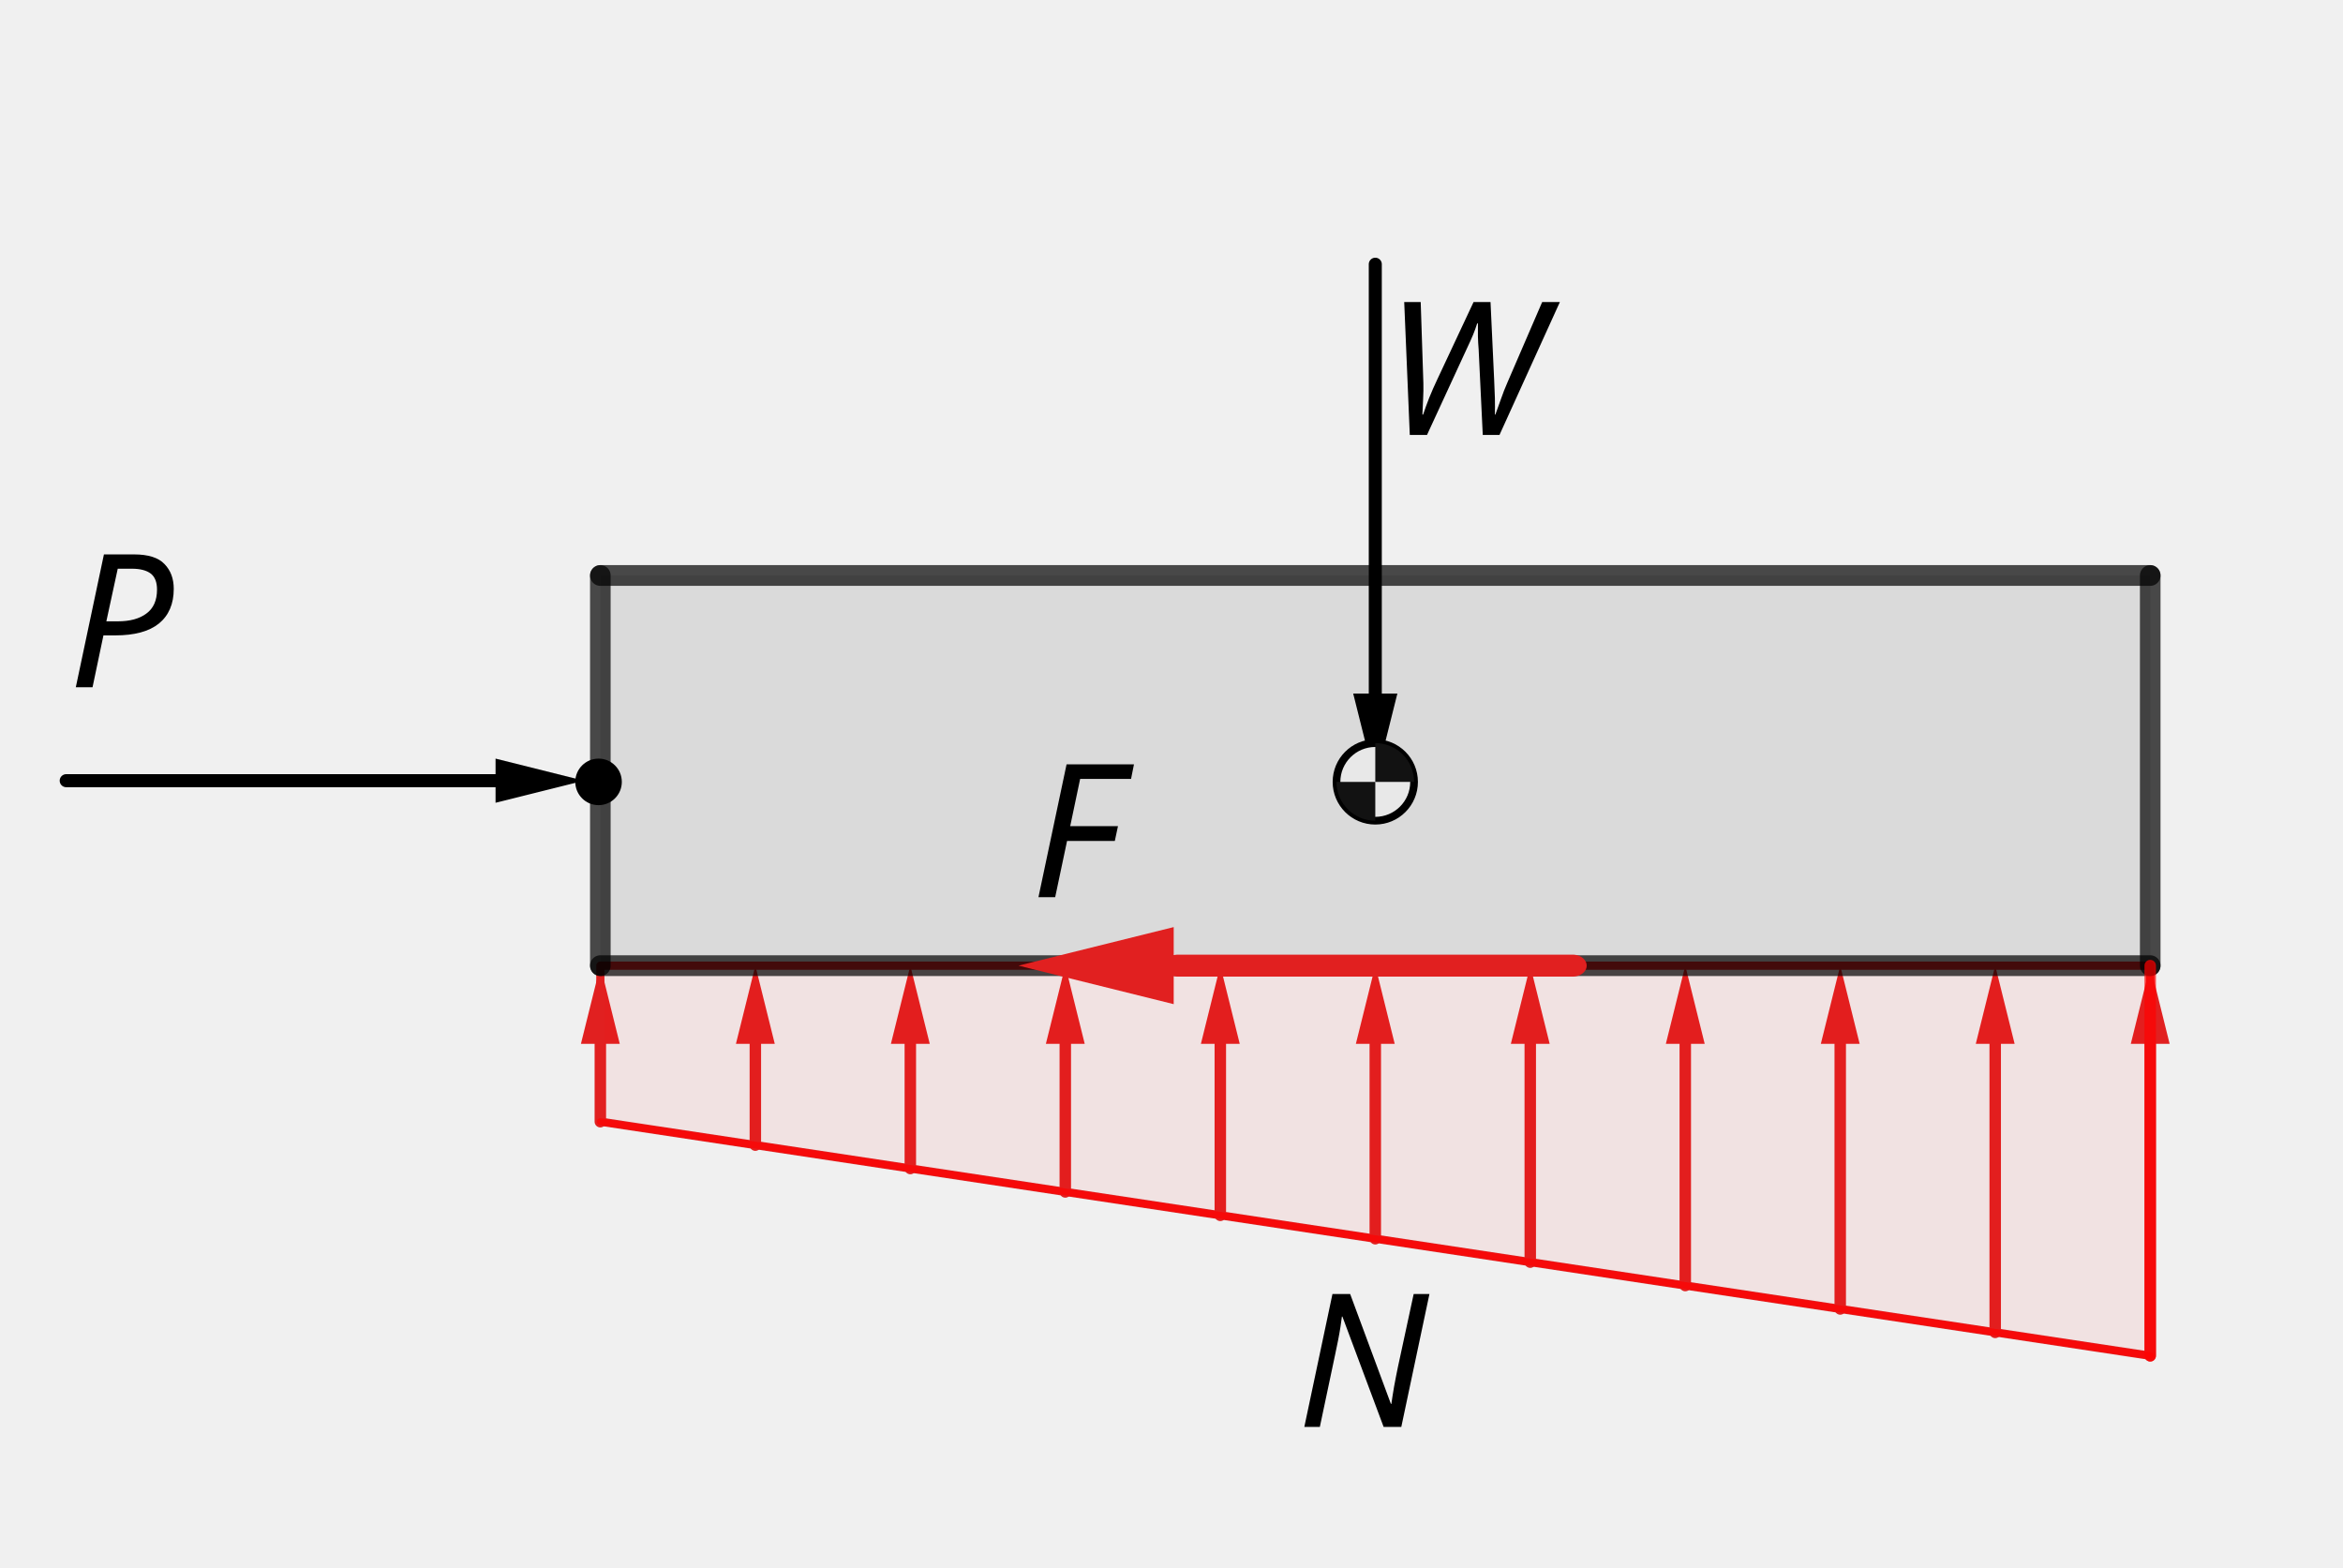
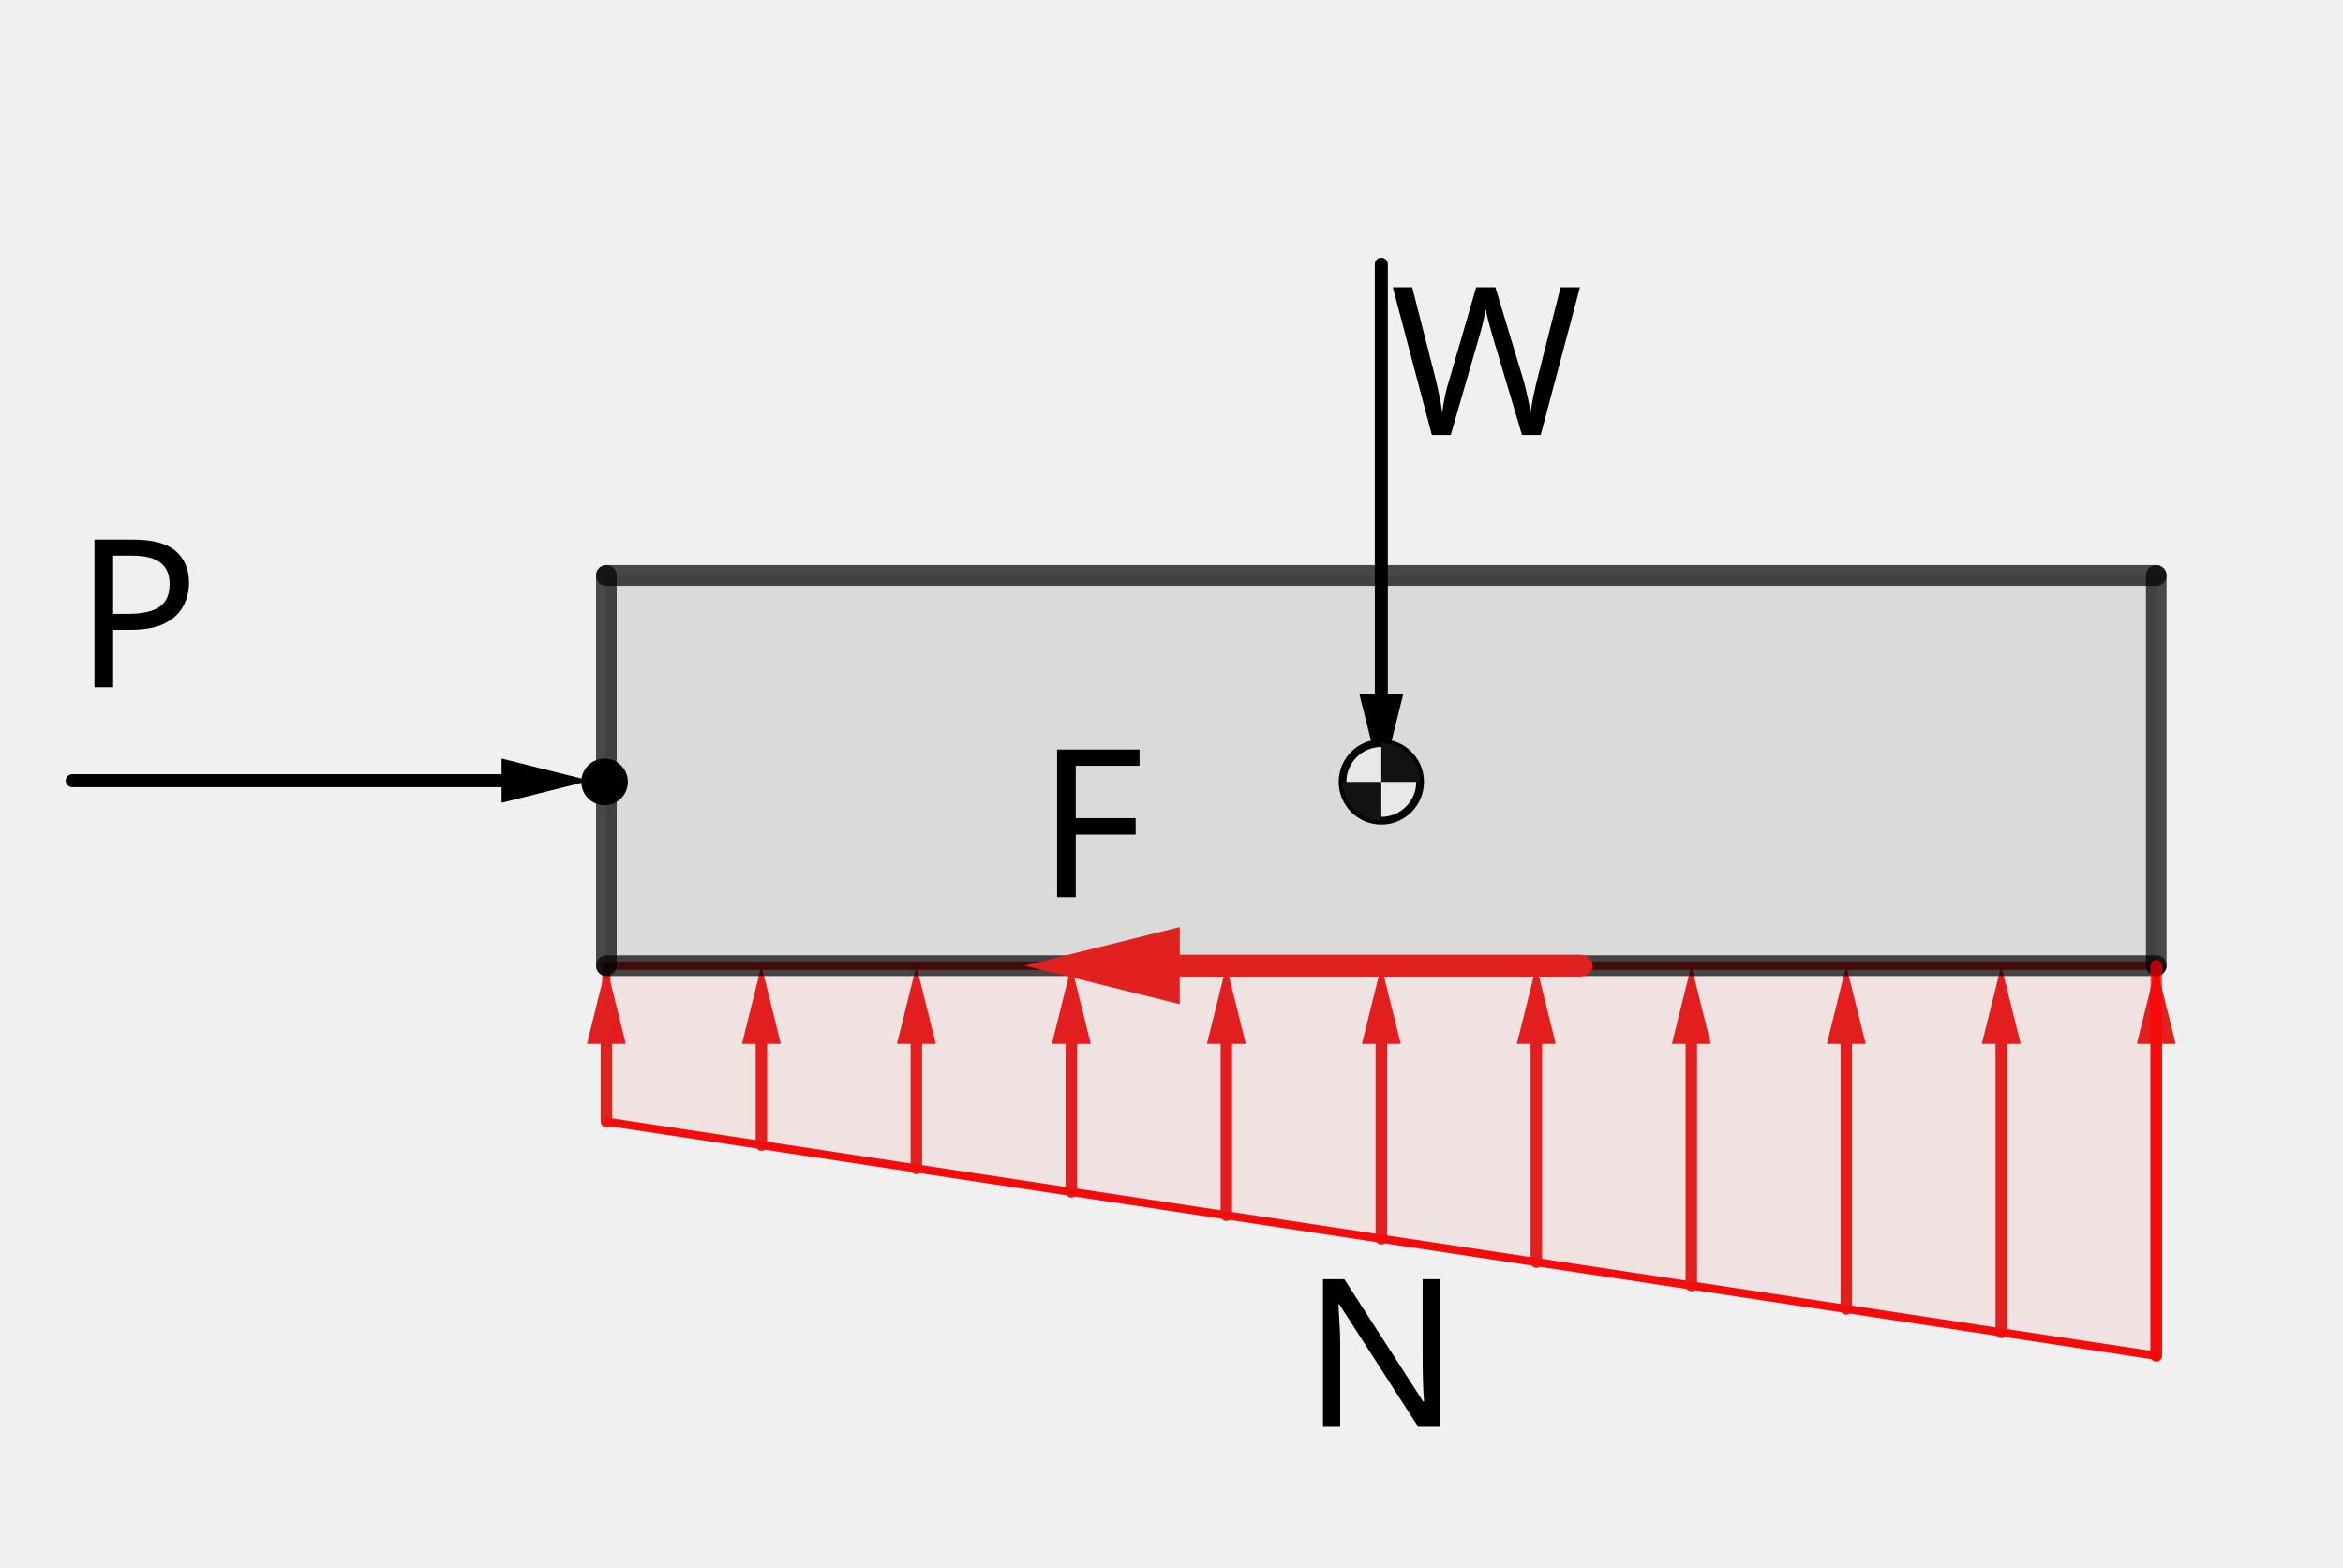
<svg xmlns="http://www.w3.org/2000/svg" width="100%" height="100%" viewBox="0 0 151 101" version="1.1" xml:space="preserve" style="fill-rule:evenodd;clip-rule:evenodd;stroke-linecap:round;stroke-linejoin:round;stroke-miterlimit:10;">
-   <g transform="matrix(1,0,0,1,-191,-512)">
-     <g transform="matrix(0.998143,0,0,1.0178,141.564,-9.12282)">
+   <g transform="matrix(1,0,0,1,-611,-512)">
+     <g transform="matrix(0.998143,0,0,1.0178,561.953,-9.12282)">
      <rect id="friction-dist-b" x="49.949" y="512.391" width="150.279" height="98.251" style="fill:none;" />
      <g id="friction-dist-b1">
        <g transform="matrix(1,0,0,1,19.467,0)">
          <g transform="matrix(-1.00186,-1.20322e-16,1.22693e-16,-0.982507,319.356,604.762)">
            <g transform="matrix(1,0,0,1,15.3415,-7.82982)">
              <path d="M184.783,85.207L184.783,56.806" style="fill:none;fill-rule:nonzero;stroke:black;stroke-width:0.84px;" />
            </g>
            <g transform="matrix(1,0,0,1,15.3415,-12.79)">
              <g>
                <path d="M184.783,56.806L186.206,62.497L183.36,62.497L184.783,56.806Z" />
              </g>
            </g>
          </g>
          <g transform="matrix(1.03941,0,0,1.01933,129.001,202.155)">
            <g transform="matrix(1.25687,0,0,1.25687,-82.9119,18.5702)">
              <circle cx="58.204" cy="265.722" r="1.917" style="fill:white;stroke:black;stroke-width:0.38px;stroke-miterlimit:1.5;" />
            </g>
            <g transform="matrix(1,0,0,1,-60,92.3133)">
              <path d="M47.833,260.233C47.833,261.564 48.912,262.643 50.243,262.643L50.243,260.233L47.833,260.233Z" style="fill:rgb(20,20,20);" />
            </g>
            <g transform="matrix(-1,-1.22465e-16,1.22465e-16,-1,40.4857,612.78)">
              <path d="M47.833,260.233C47.833,261.564 48.912,262.643 50.243,262.643L50.243,260.233L47.833,260.233Z" style="fill:rgb(20,20,20);" />
            </g>
          </g>
          <g id="layer0" transform="matrix(0.880825,0,0,0.869735,6.13328,523.745)">
            <g>
              <g>
                <path d="M71.172,68.165L71.172,62.497" style="fill:none;fill-rule:nonzero;stroke:rgb(225,32,32);stroke-width:0.84px;" />
              </g>
            </g>
            <g>
              <g>
                <path d="M71.172,56.806L72.595,62.497L69.749,62.497L71.172,56.806Z" style="fill:rgb(225,32,32);" />
              </g>
            </g>
            <g>
              <g>
                <path d="M82.535,69.87L82.535,62.497" style="fill:none;fill-rule:nonzero;stroke:rgb(225,32,32);stroke-width:0.84px;" />
              </g>
            </g>
            <g>
              <g>
                <path d="M82.535,56.806L83.958,62.497L81.112,62.497L82.535,56.806Z" style="fill:rgb(225,32,32);" />
              </g>
            </g>
            <g>
              <g>
                <path d="M93.895,71.574L93.895,62.497" style="fill:none;fill-rule:nonzero;stroke:rgb(225,32,32);stroke-width:0.84px;" />
              </g>
            </g>
            <g>
              <g>
                <path d="M93.895,56.806L95.318,62.497L92.472,62.497L93.895,56.806Z" style="fill:rgb(225,32,32);" />
              </g>
            </g>
            <g>
              <g>
                <path d="M105.255,73.278L105.255,62.497" style="fill:none;fill-rule:nonzero;stroke:rgb(225,32,32);stroke-width:0.84px;" />
              </g>
            </g>
            <g>
              <g>
                <path d="M105.255,56.806L106.678,62.497L103.832,62.497L105.255,56.806Z" style="fill:rgb(225,32,32);" />
              </g>
            </g>
            <g>
              <g>
                <path d="M116.618,74.982L116.618,62.497" style="fill:none;fill-rule:nonzero;stroke:rgb(225,32,32);stroke-width:0.84px;" />
              </g>
            </g>
            <g>
              <g>
                <path d="M116.618,56.806L118.041,62.497L115.195,62.497L116.618,56.806Z" style="fill:rgb(225,32,32);" />
              </g>
            </g>
            <g>
              <g>
                <path d="M127.978,76.686L127.978,62.497" style="fill:none;fill-rule:nonzero;stroke:rgb(225,32,32);stroke-width:0.84px;" />
              </g>
            </g>
            <g>
              <g>
                <path d="M127.978,56.806L129.401,62.497L126.555,62.497L127.978,56.806Z" style="fill:rgb(225,32,32);" />
              </g>
            </g>
            <g>
              <g>
                <path d="M139.338,78.39L139.338,62.497" style="fill:none;fill-rule:nonzero;stroke:rgb(225,32,32);stroke-width:0.84px;" />
              </g>
            </g>
            <g>
              <g>
                <path d="M139.338,56.806L140.76,62.497L137.915,62.497L139.338,56.806Z" style="fill:rgb(225,32,32);" />
              </g>
            </g>
            <g>
              <g>
                <path d="M150.701,80.094L150.701,62.497" style="fill:none;fill-rule:nonzero;stroke:rgb(225,32,32);stroke-width:0.84px;" />
              </g>
            </g>
            <g>
              <g>
                <path d="M150.701,56.806L152.124,62.497L149.278,62.497L150.701,56.806Z" style="fill:rgb(225,32,32);" />
              </g>
            </g>
            <g>
              <g>
                <path d="M162.06,81.798L162.06,62.497" style="fill:none;fill-rule:nonzero;stroke:rgb(225,32,32);stroke-width:0.84px;" />
              </g>
            </g>
            <g>
              <g>
                <path d="M162.06,56.806L163.483,62.497L160.638,62.497L162.06,56.806Z" style="fill:rgb(225,32,32);" />
              </g>
            </g>
            <g>
              <g>
                <path d="M173.42,83.503L173.42,62.497" style="fill:none;fill-rule:nonzero;stroke:rgb(225,32,32);stroke-width:0.84px;" />
              </g>
            </g>
            <g>
              <g>
                <path d="M173.42,56.806L174.843,62.497L171.997,62.497L173.42,56.806Z" style="fill:rgb(225,32,32);" />
              </g>
            </g>
            <g>
              <g>
                <path d="M184.783,85.207L184.783,62.497" style="fill:none;fill-rule:nonzero;stroke:rgb(225,32,32);stroke-width:0.84px;" />
              </g>
            </g>
            <g>
              <g>
                <path d="M184.783,56.806L186.206,62.497L183.36,62.497L184.783,56.806Z" style="fill:rgb(225,32,32);" />
              </g>
            </g>
            <g>
              <g>
                <rect x="71.172" y="28.402" width="113.611" height="28.403" style="fill-opacity:0.09;" />
              </g>
            </g>
            <path d="M71.172,56.806L71.172,68.165L184.783,85.207L184.783,56.806L71.172,56.806Z" style="fill:rgb(255,0,0);fill-opacity:0.06;stroke:rgb(225,32,32);stroke-width:0.6px;stroke-linecap:butt;stroke-miterlimit:2;" />
            <g>
              <path d="M71.172,56.806L71.172,28.402" style="fill:none;fill-rule:nonzero;stroke:black;stroke-opacity:0.7;stroke-width:1.51px;" />
              <path d="M71.172,28.402L184.783,28.402" style="fill:none;fill-rule:nonzero;stroke:black;stroke-opacity:0.7;stroke-width:1.51px;" />
              <path d="M184.783,28.402L184.783,56.806" style="fill:none;fill-rule:nonzero;stroke:black;stroke-opacity:0.7;stroke-width:1.51px;" />
              <path d="M184.783,56.806L71.172,56.806" style="fill:none;fill-rule:nonzero;stroke:black;stroke-opacity:0.7;stroke-width:1.51px;" />
            </g>
            <g>
              <g>
                <path d="M71.172,68.165L184.783,85.207" style="fill:none;fill-rule:nonzero;stroke:rgb(255,0,0);stroke-opacity:0.7;stroke-width:0.5px;" />
              </g>
            </g>
            <g>
              <g>
                <path d="M184.783,85.207L184.783,56.806" style="fill:none;fill-rule:nonzero;stroke:rgb(255,0,0);stroke-opacity:0.7;stroke-width:0.84px;" />
              </g>
            </g>
          </g>
        </g>
        <g transform="matrix(1,0,0,1,-6.41021,2.23821e-13)">
          <g transform="matrix(6.82613e-17,-0.863809,1.12244,5.32559e-17,61.842,732.768)">
            <path d="M184.783,85.207L184.783,62.497" style="fill:none;fill-rule:nonzero;stroke:rgb(225,32,32);stroke-width:1.61px;" />
          </g>
          <g transform="matrix(1.07049e-16,-1.71448,1.76024,1.05702e-16,21.711,889.957)">
            <path d="M184.783,56.806L186.206,62.497L183.36,62.497L184.783,56.806Z" style="fill:rgb(225,32,32);" />
          </g>
        </g>
        <g transform="matrix(1.13728,0,0,1,-7.20248,-5.68434e-14)">
          <g transform="matrix(0.880927,0,0,0.982507,108.156,9.46227)">
-             <g transform="matrix(12,0,0,12,35.0378,539.522)">
-                         </g>
-             <text x="23.067px" y="539.522px" style="font-family:'CMUSerif-Italic', 'CMU Serif';font-weight:500;font-style:italic;font-size:12px;">W</text>
+             <g transform="matrix(13.3333,0,0,13.3333,36.7585,539.522)">
+                         </g>
+             <text x="23.067px" y="539.522px" style="font-family:'CMUSerif-Roman', 'CMU Serif';font-weight:500;font-size:13.333px;">W</text>
          </g>
          <g transform="matrix(0.880927,0,0,0.982507,13.9251,25.1826)">
-             <g transform="matrix(12,0,0,12,53.3501,539.786)">
-                         </g>
-             <text x="45.217px" y="539.786px" style="font-family:'CMUSerif-Italic', 'CMU Serif';font-weight:500;font-style:italic;font-size:12px;">P</text>
+             <g transform="matrix(13.3333,0,0,13.3333,54.2798,539.786)">
+                         </g>
+             <text x="45.217px" y="539.786px" style="font-family:'CMUSerif-Roman', 'CMU Serif';font-weight:500;font-size:13.333px;">P</text>
          </g>
          <g transform="matrix(0.880927,0,0,0.982507,68.5777,38.4748)">
-             <g transform="matrix(12,0,0,12,53.0396,539.786)">
-                         </g>
-             <text x="45.217px" y="539.786px" style="font-family:'CMUSerif-Italic', 'CMU Serif';font-weight:500;font-style:italic;font-size:12px;">F</text>
+             <g transform="matrix(13.3333,0,0,13.3333,53.9087,539.786)">
+                         </g>
+             <text x="45.217px" y="539.786px" style="font-family:'CMUSerif-Roman', 'CMU Serif';font-weight:500;font-size:13.333px;">F</text>
          </g>
          <g transform="matrix(0.880927,0,0,0.982507,83.6729,72.0134)">
-             <g transform="matrix(12,0,0,12,54.1294,539.786)">
-                         </g>
-             <text x="45.217px" y="539.786px" style="font-family:'CMUSerif-Italic', 'CMU Serif';font-weight:500;font-style:italic;font-size:12px;">N</text>
+             <g transform="matrix(13.3333,0,0,13.3333,55.2173,539.786)">
+                         </g>
+             <text x="45.217px" y="539.786px" style="font-family:'CMUSerif-Roman', 'CMU Serif';font-weight:500;font-size:13.333px;">N</text>
          </g>
        </g>
        <g transform="matrix(1,0,0,1,-0.114982,-0.0757485)">
          <g transform="matrix(1.36721,0,0,1.3408,-544.31,-215.749)">
            <circle cx="462.694" cy="579.759" r="1.099" />
          </g>
          <g transform="matrix(-1.84039e-16,0.982507,-1.00186,-1.80484e-16,131.439,364.892)">
            <g transform="matrix(1,0,0,1,15.3415,-7.82982)">
              <path d="M184.783,85.207L184.783,56.806" style="fill:none;fill-rule:nonzero;stroke:black;stroke-width:0.84px;" />
            </g>
            <g transform="matrix(1,0,0,1,15.3415,-12.79)">
              <g>
                <path d="M184.783,56.806L186.206,62.497L183.36,62.497L184.783,56.806Z" />
              </g>
            </g>
          </g>
        </g>
      </g>
    </g>
  </g>
</svg>
